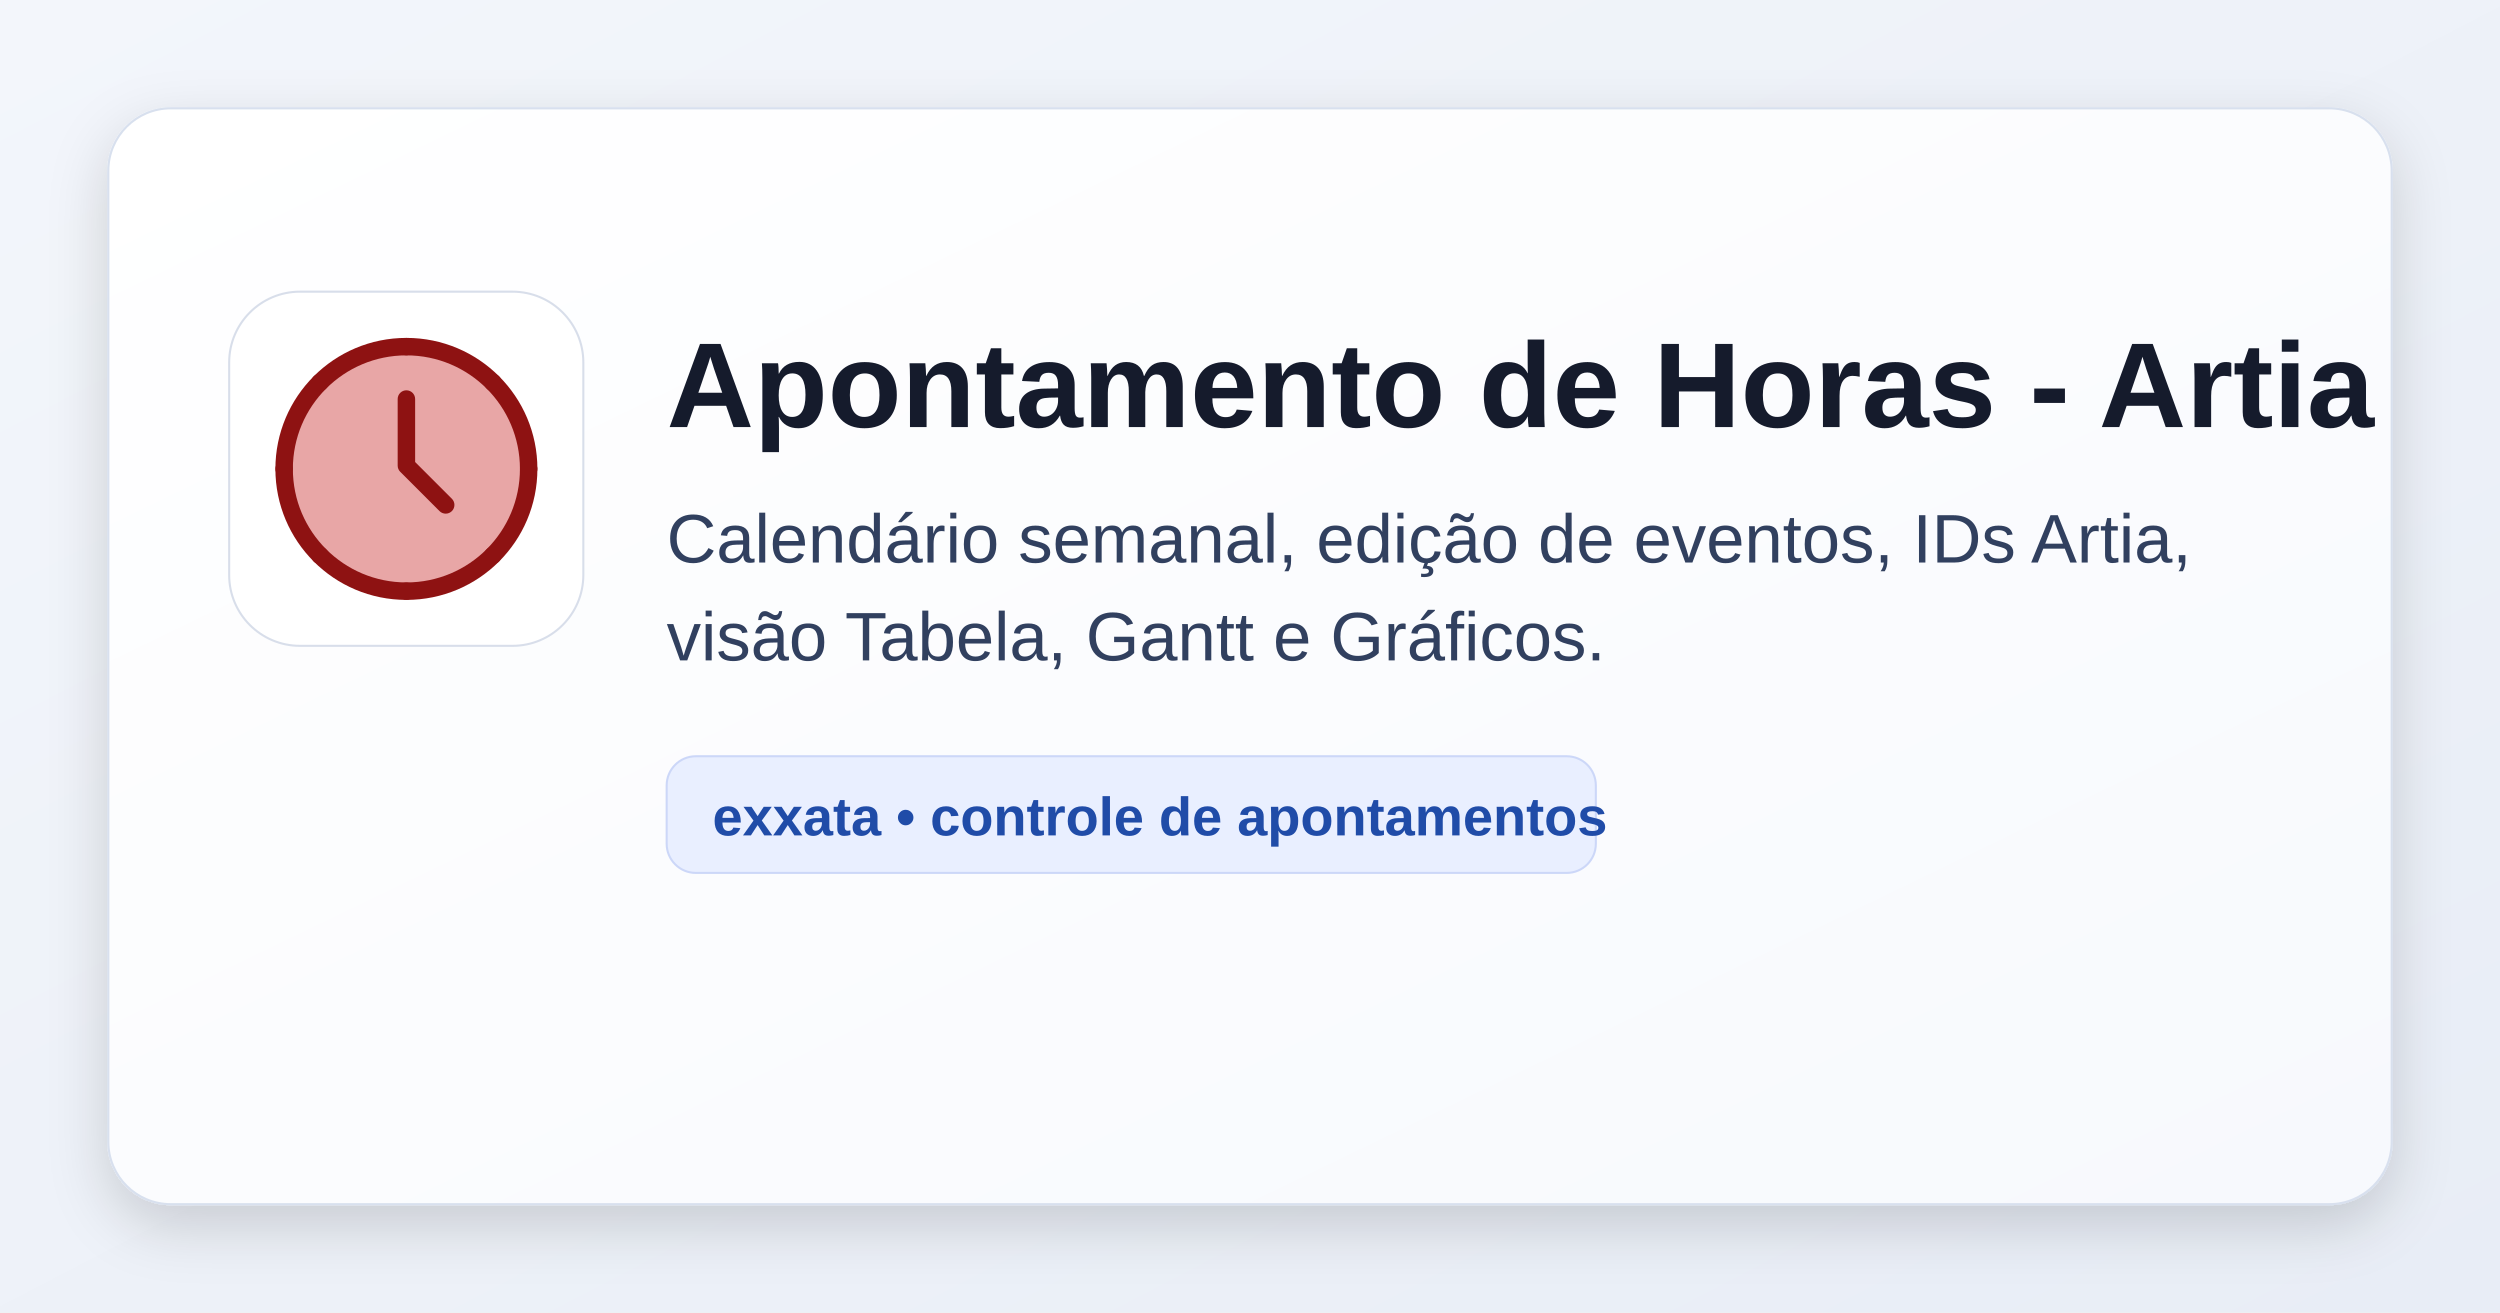
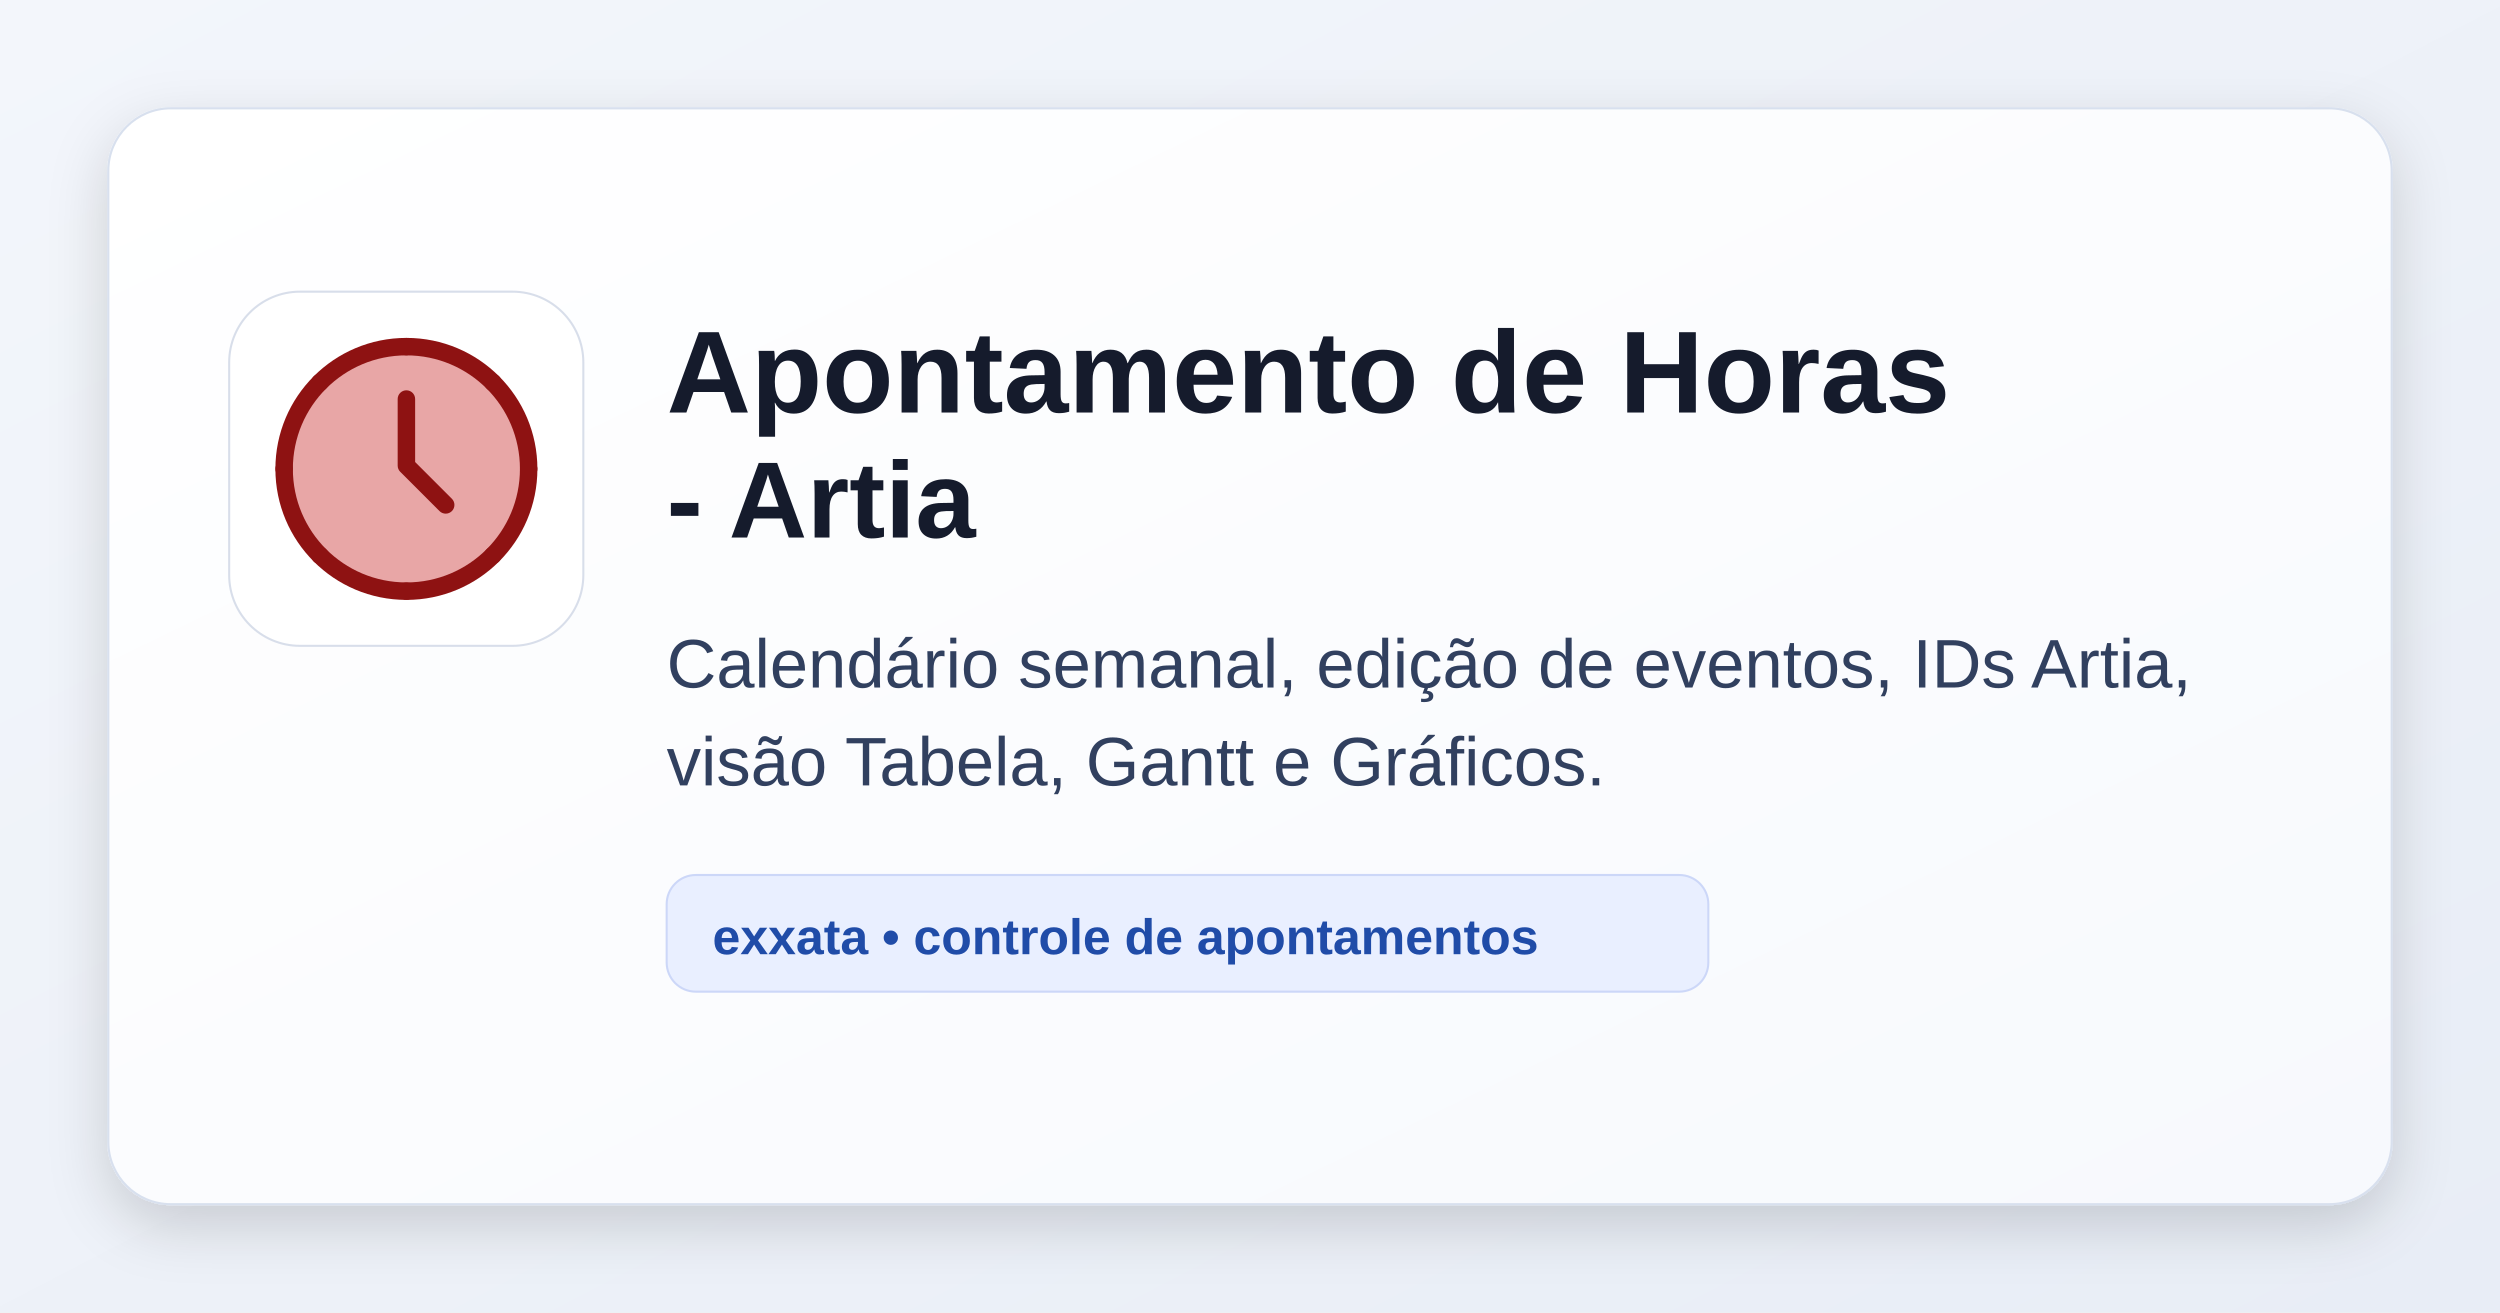
<svg xmlns="http://www.w3.org/2000/svg" width="1200" height="630" viewBox="0 0 1200 630" role="img" aria-label="Apontamento de Horas - Artia">
  <defs>
    <linearGradient id="bg" x1="0" y1="0" x2="1" y2="1">
      <stop offset="0%" stop-color="#f3f6fb" />
      <stop offset="100%" stop-color="#e8edf6" />
    </linearGradient>
    <linearGradient id="card" x1="0" y1="0" x2="1" y2="1">
      <stop offset="0%" stop-color="#ffffff" />
      <stop offset="100%" stop-color="#f7f9fd" />
    </linearGradient>
    <filter id="shadow" x="-20%" y="-20%" width="140%" height="140%">
      <feDropShadow dx="0" dy="10" stdDeviation="14" flood-opacity="0.16" />
    </filter>
  </defs>
  <rect width="1200" height="630" fill="url(#bg)" />
  <rect x="52" y="52" width="1096" height="526" rx="30" fill="url(#card)" stroke="#d8e0ee" filter="url(#shadow)" />
  <g transform="translate(110 140)">
    <rect x="0" y="0" width="170" height="170" rx="34" fill="#ffffff" stroke="#d8deea" />
    <g transform="translate(18 18) scale(0.262)">
      <circle cx="256" cy="256" r="240" fill="#8e1212" />
      <circle cx="256" cy="256" r="208" fill="#e8a6a6" />
      <g fill="#8e1212">
        <circle cx="256" cy="32" r="16" />
        <circle cx="256" cy="480" r="16" />
        <circle cx="32" cy="256" r="16" />
        <circle cx="480" cy="256" r="16" />
        <circle cx="97.6" cy="97.6" r="16" />
        <circle cx="414.4" cy="97.6" r="16" />
        <circle cx="97.6" cy="414.4" r="16" />
        <circle cx="414.4" cy="414.4" r="16" />
        <path d="M256 112c8.837 0 16 7.163 16 16v115.373l67.314 67.313c6.249 6.249 6.249 16.379 0 22.627-6.248 6.249-16.378 6.249-22.627 0l-72-72A15.996 15.996 0 0 1 240 250V128c0-8.837 7.163-16 16-16Z" />
      </g>
    </g>
  </g>
-   <text x="320" y="205" font-size="58" font-weight="800" font-family="Manrope, Segoe UI, Arial, sans-serif" fill="#151b2c">
-     Apontamento de Horas - Artia
+   <text x="320" y="198" font-size="56" font-weight="800" font-family="Manrope, Segoe UI, Arial, sans-serif" fill="#151b2c">
+     Apontamento de Horas
  </text>
-   <text x="320" y="270" font-size="33" font-weight="500" font-family="Manrope, Segoe UI, Arial, sans-serif" fill="#31405f">
+   <text x="320" y="258" font-size="52" font-weight="800" font-family="Manrope, Segoe UI, Arial, sans-serif" fill="#151b2c">
+     - Artia
+   </text>
+   <text x="320" y="330" font-size="33" font-weight="500" font-family="Manrope, Segoe UI, Arial, sans-serif" fill="#31405f">
    Calendário semanal, edição de eventos, IDs Artia,
  </text>
-   <text x="320" y="317" font-size="33" font-weight="500" font-family="Manrope, Segoe UI, Arial, sans-serif" fill="#31405f">
+   <text x="320" y="377" font-size="33" font-weight="500" font-family="Manrope, Segoe UI, Arial, sans-serif" fill="#31405f">
    visão Tabela, Gantt e Gráficos.
  </text>
-   <rect x="320" y="363" width="446" height="56" rx="14" fill="#e9efff" stroke="#ccd7f8" />
-   <text x="342" y="401" font-size="26" font-weight="700" font-family="Manrope, Segoe UI, Arial, sans-serif" fill="#204ca8">
+   <rect x="320" y="420" width="500" height="56" rx="14" fill="#e9efff" stroke="#ccd7f8" />
+   <text x="342" y="458" font-size="24" font-weight="700" font-family="Manrope, Segoe UI, Arial, sans-serif" fill="#204ca8">
    exxata • controle de apontamentos
  </text>
</svg>
